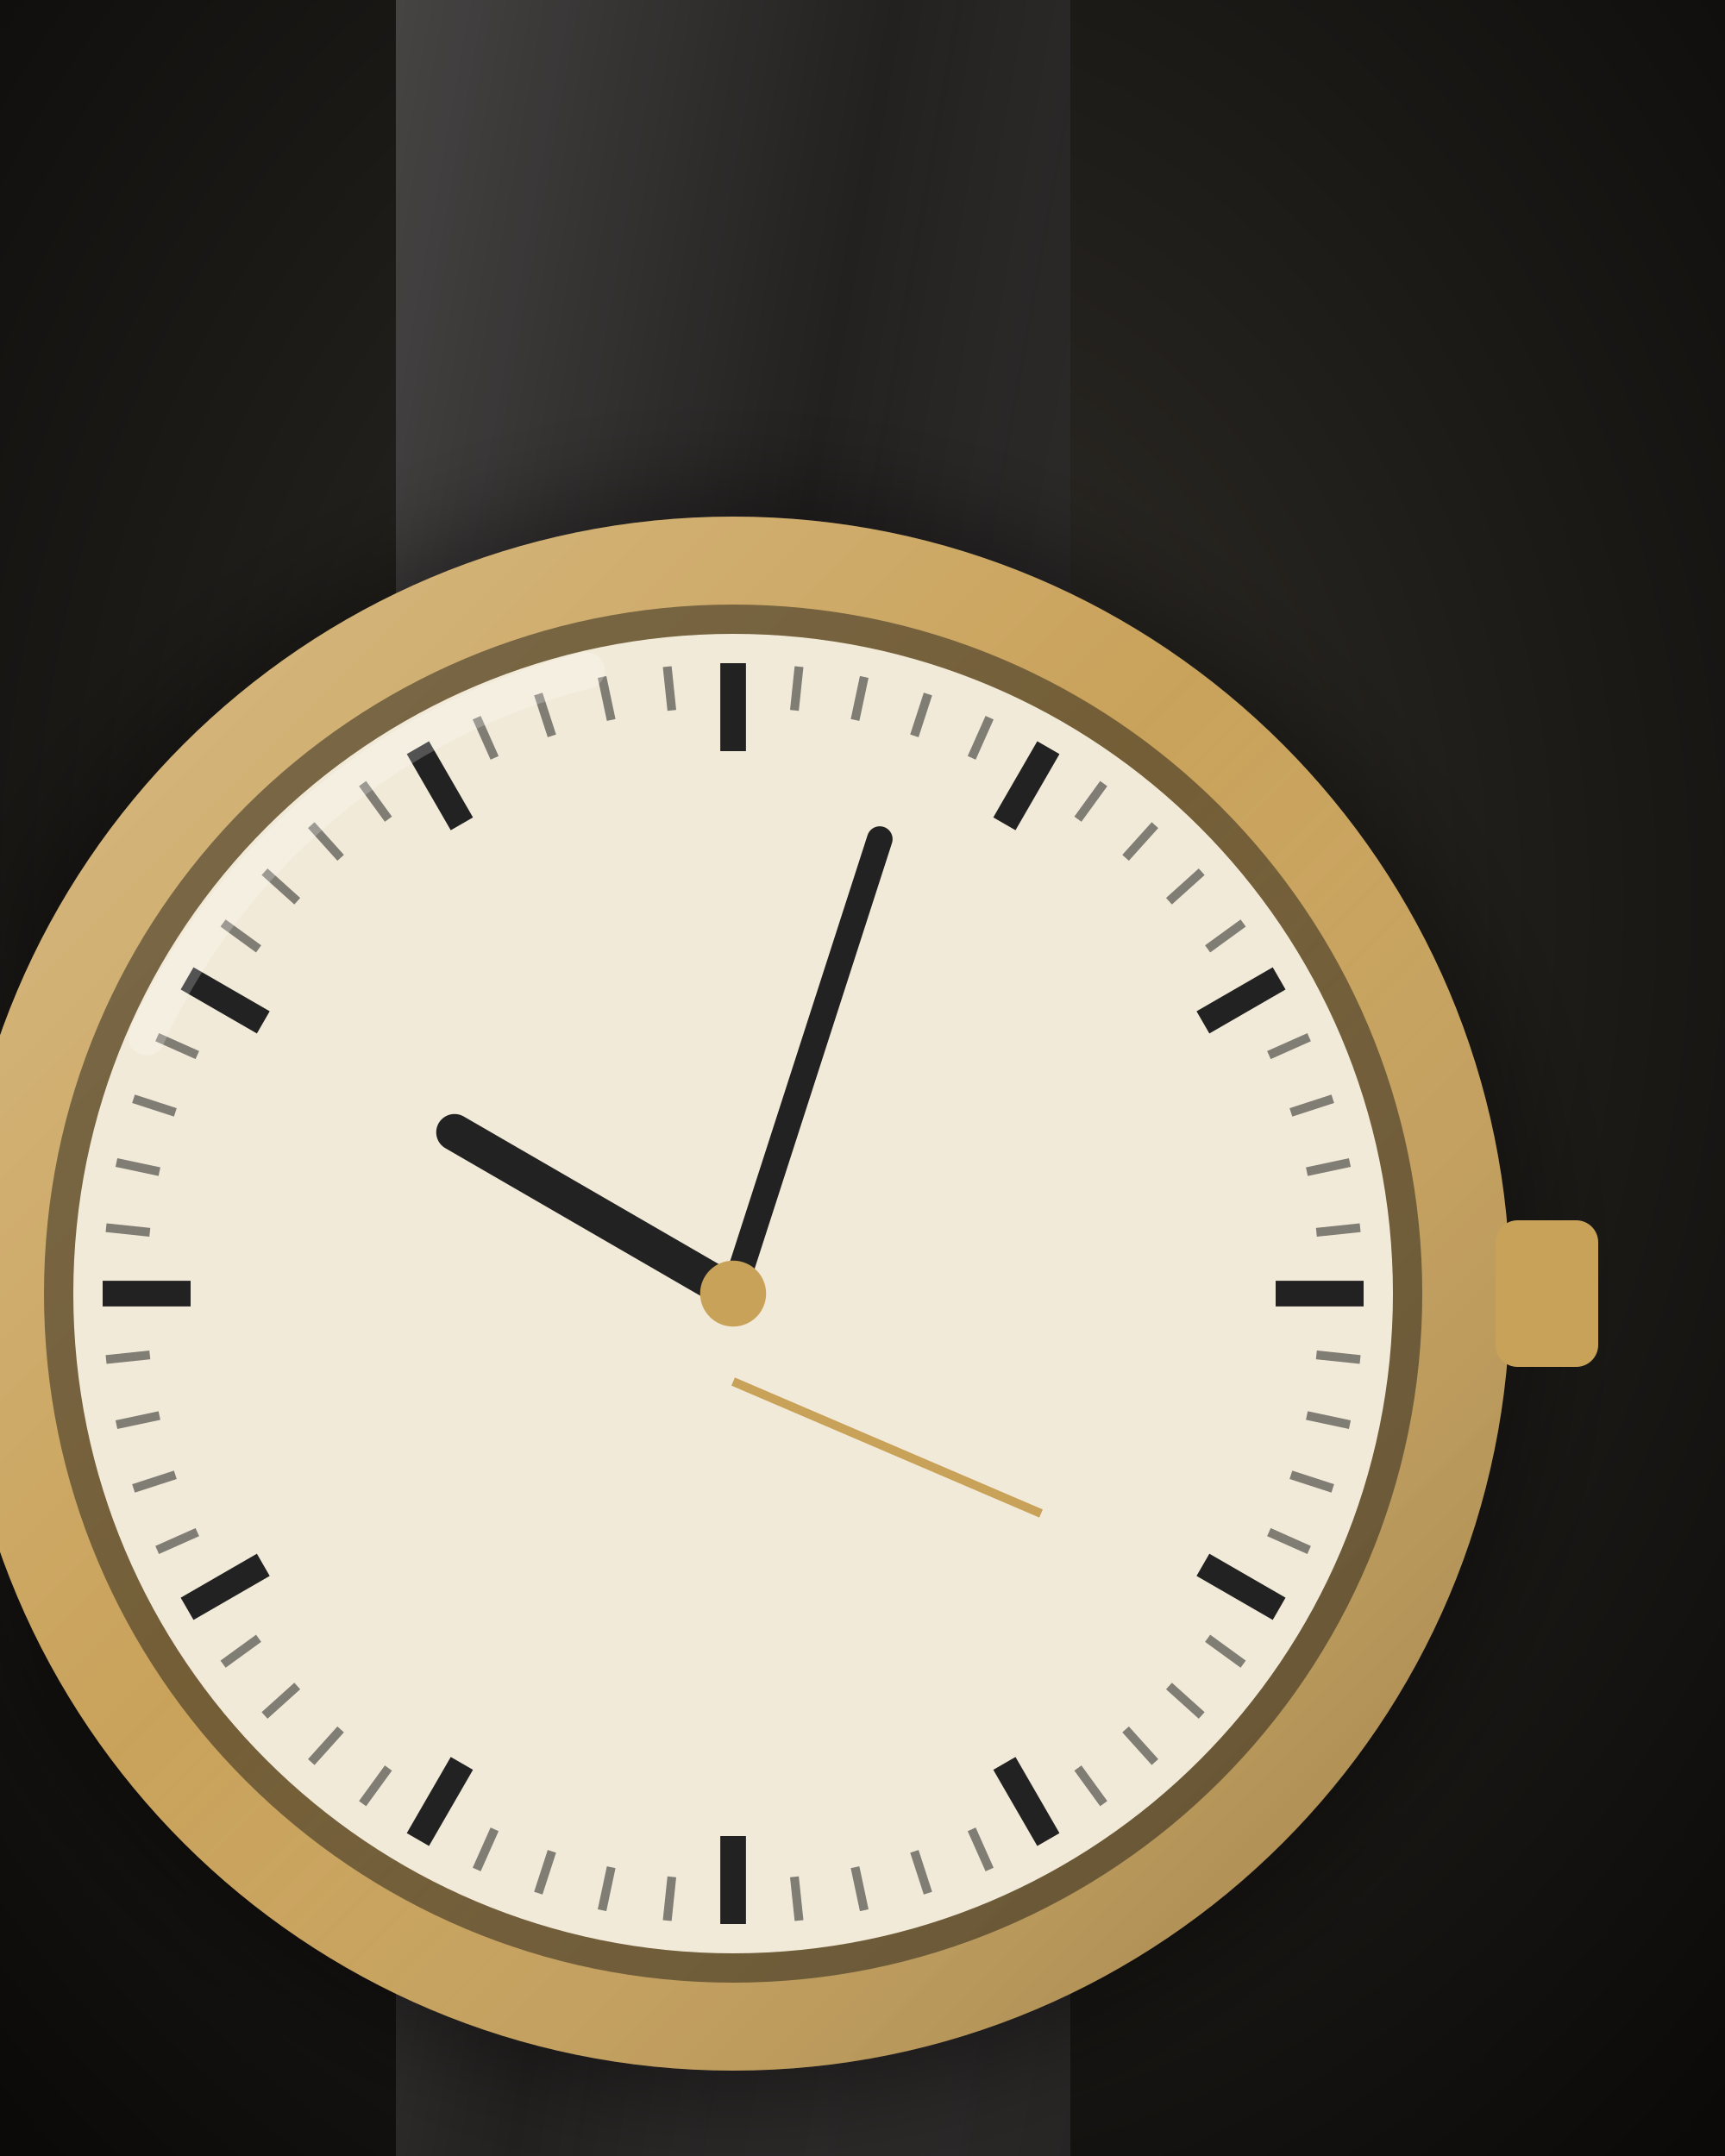
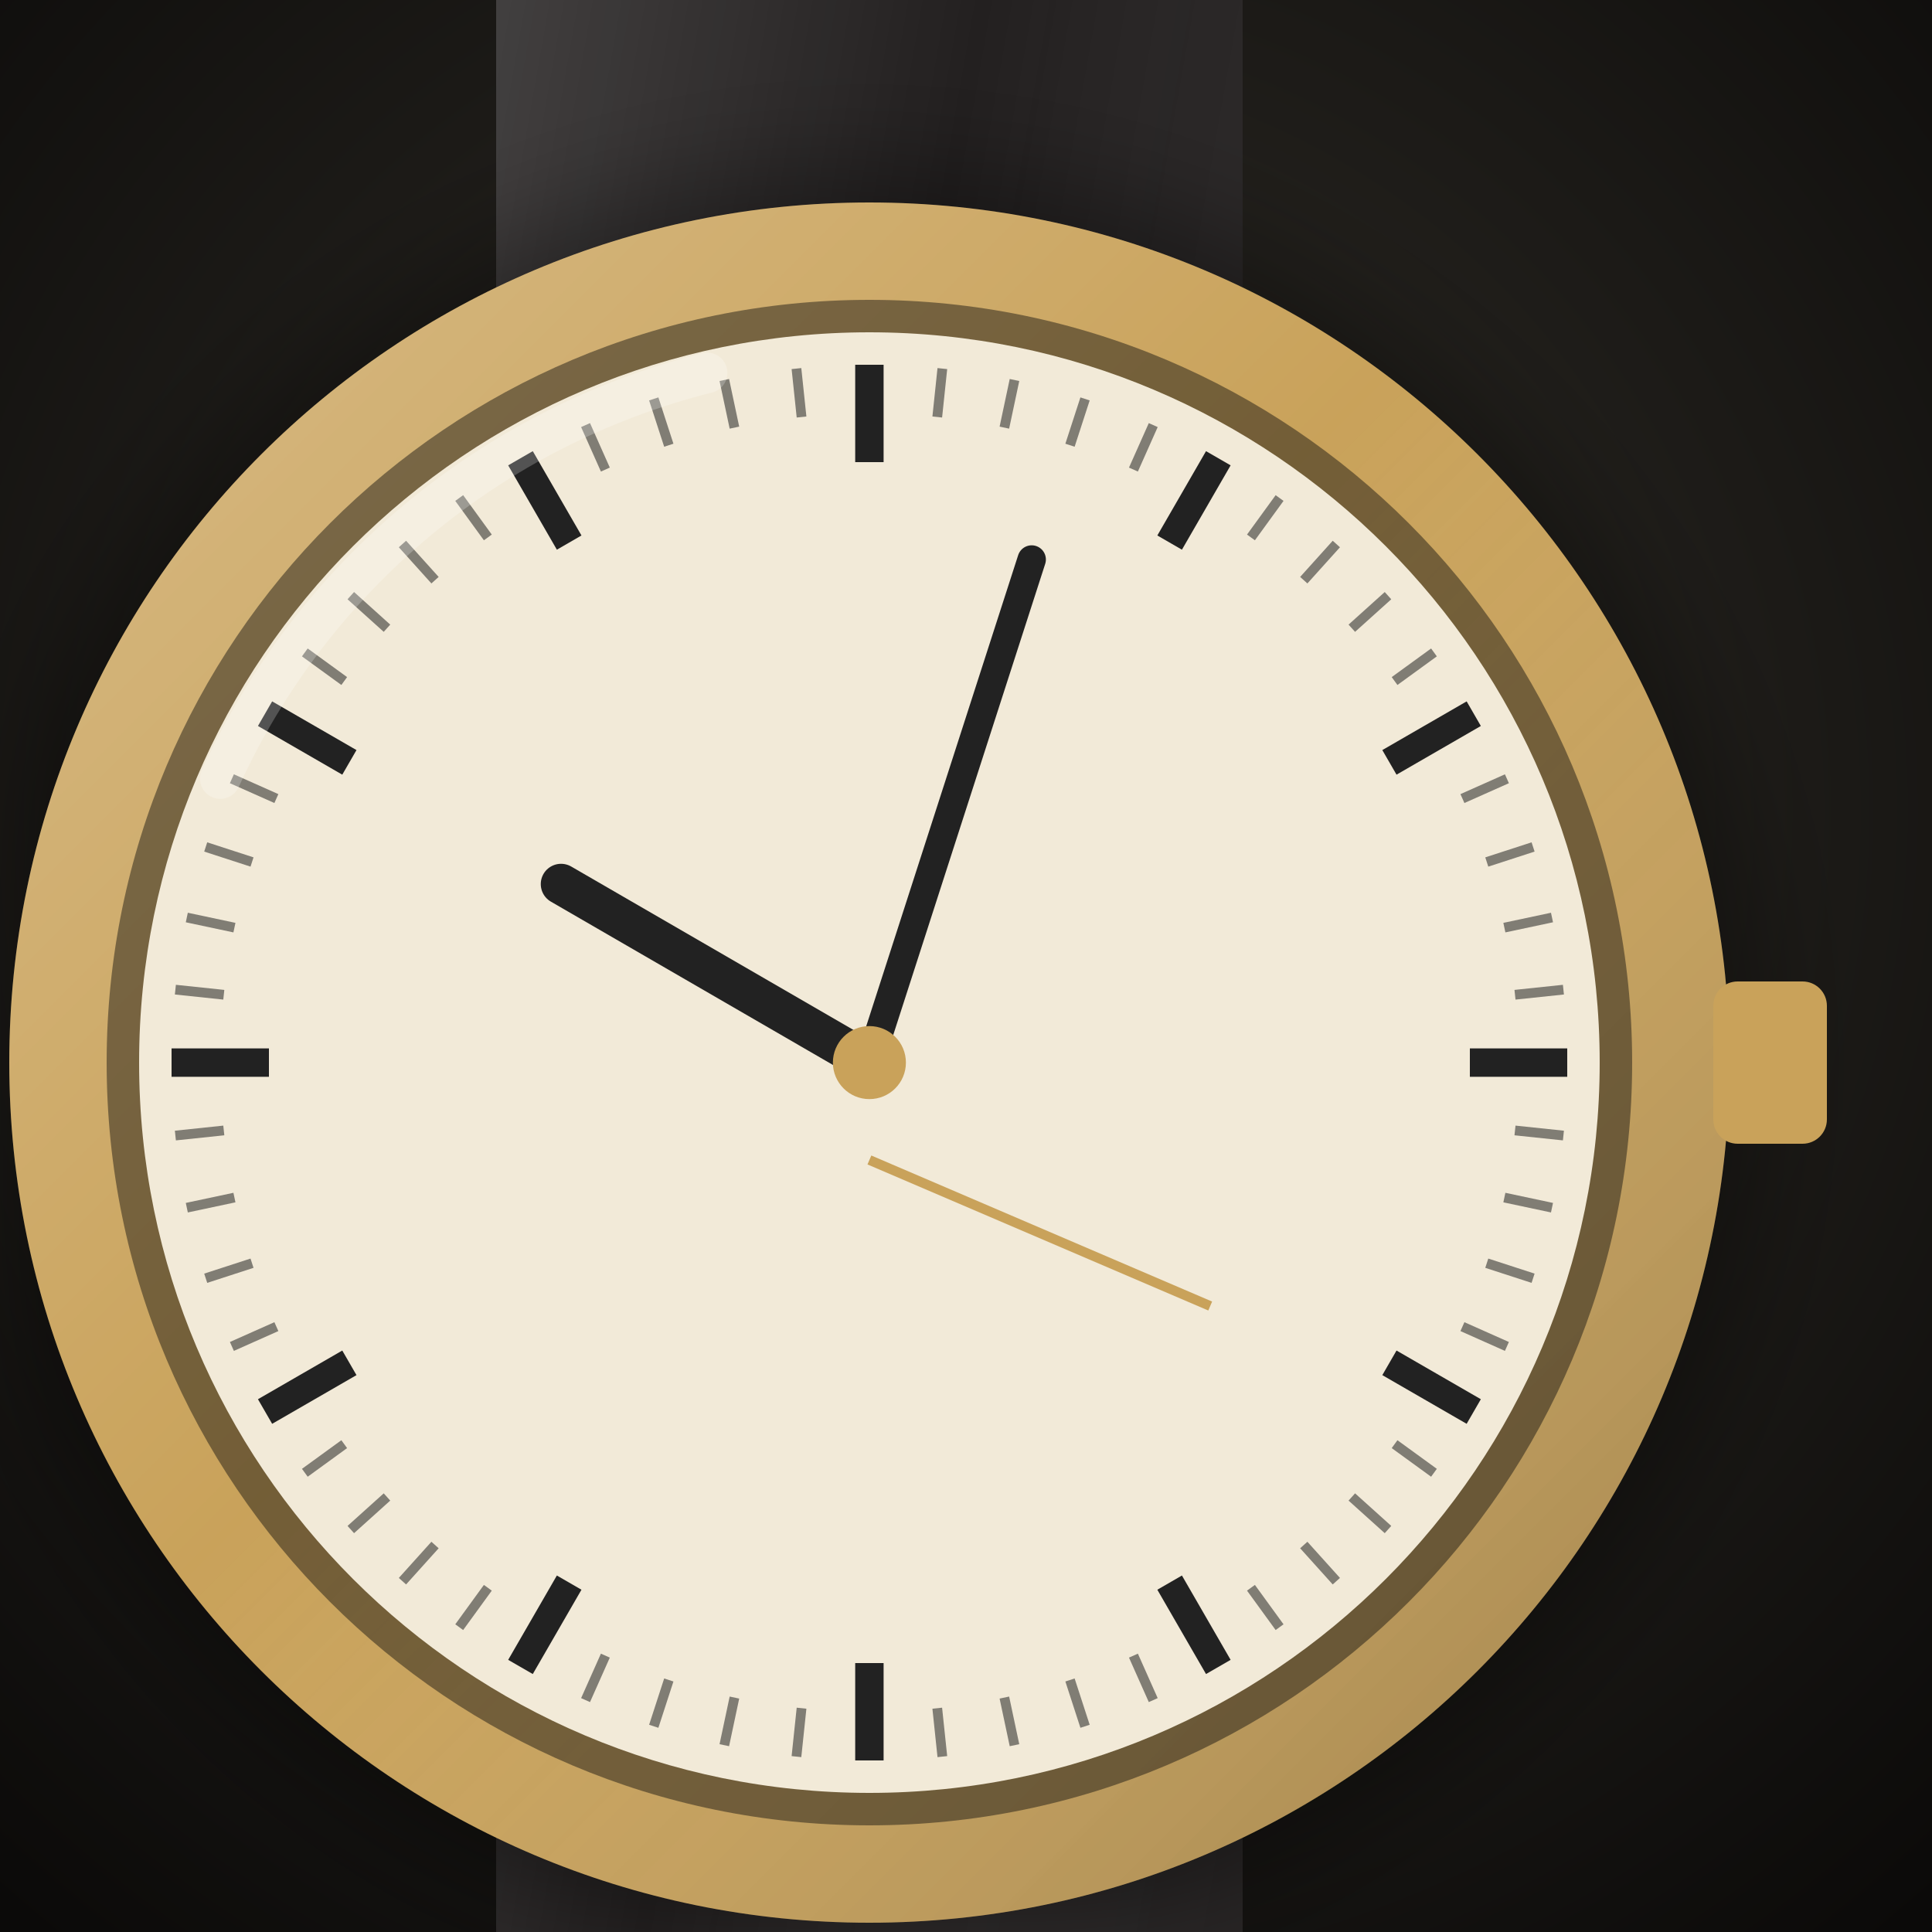
- <svg xmlns="http://www.w3.org/2000/svg" viewBox="0 0 800 1000" width="800" height="1000" preserveAspectRatio="xMidYMid slice">
+ <svg xmlns="http://www.w3.org/2000/svg" viewBox="0 0 800 800" width="800" height="800" preserveAspectRatio="xMidYMid slice">
  <defs>
    <radialGradient id="bg" cx="50%" cy="42%" r="75%">
      <stop offset="0" stop-color="#33302a" />
      <stop offset="1" stop-color="#0b0a09" />
    </radialGradient>
    <linearGradient id="sheen" x1="0" y1="0" x2="1" y2="1">
      <stop offset="0" stop-color="#fff" stop-opacity=".55" />
      <stop offset=".45" stop-color="#fff" stop-opacity="0" />
      <stop offset="1" stop-color="#000" stop-opacity=".5" />
    </linearGradient>
    <filter id="blur">
      <feGaussianBlur stdDeviation="22" />
    </filter>
  </defs>
-   <rect width="800" height="1000" fill="url(#bg)" />
-   <rect x="183.6" y="-284" width="312.8" height="1768" rx="40.8" fill="#232020" />
-   <rect x="183.6" y="-284" width="312.8" height="1768" rx="40.8" fill="url(#sheen)" opacity=".35" />
-   <circle cx="340" cy="600" r="374" fill="#000" opacity=".35" filter="url(#blur)" />
-   <circle cx="340" cy="600" r="360.4" fill="#c9a25a" />
-   <circle cx="340" cy="600" r="360.4" fill="url(#sheen)" opacity=".5" />
-   <circle cx="340" cy="600" r="319.6" fill="#0b0b0b" opacity=".45" />
-   <circle cx="340" cy="600" r="306" fill="#f2ead8" />
-   <line x1="340" y1="307.6" x2="340" y2="348.4" stroke="#222" stroke-width="11.9" opacity="1" />
-   <line x1="370.564" y1="309.202" x2="368.432" y2="329.49" stroke="#222" stroke-width="4.08" opacity="0.55" />
-   <line x1="400.793" y1="313.99" x2="396.552" y2="333.944" stroke="#222" stroke-width="4.08" opacity="0.55" />
-   <line x1="430.357" y1="321.911" x2="424.053" y2="341.313" stroke="#222" stroke-width="4.08" opacity="0.55" />
-   <line x1="458.93" y1="332.879" x2="450.632" y2="351.516" stroke="#222" stroke-width="4.08" opacity="0.55" />
-   <line x1="486.2" y1="346.774" x2="465.8" y2="382.108" stroke="#222" stroke-width="11.9" opacity="1" />
-   <line x1="511.868" y1="363.443" x2="499.878" y2="379.947" stroke="#222" stroke-width="4.08" opacity="0.55" />
-   <line x1="535.654" y1="382.704" x2="522.004" y2="397.865" stroke="#222" stroke-width="4.08" opacity="0.55" />
-   <line x1="557.296" y1="404.346" x2="542.135" y2="417.996" stroke="#222" stroke-width="4.08" opacity="0.55" />
-   <line x1="576.557" y1="428.132" x2="560.053" y2="440.122" stroke="#222" stroke-width="4.08" opacity="0.55" />
-   <line x1="593.226" y1="453.8" x2="557.892" y2="474.2" stroke="#222" stroke-width="11.9" opacity="1" />
-   <line x1="607.121" y1="481.07" x2="588.484" y2="489.368" stroke="#222" stroke-width="4.08" opacity="0.55" />
-   <line x1="618.089" y1="509.643" x2="598.687" y2="515.947" stroke="#222" stroke-width="4.08" opacity="0.55" />
-   <line x1="626.01" y1="539.207" x2="606.056" y2="543.448" stroke="#222" stroke-width="4.08" opacity="0.55" />
-   <line x1="630.798" y1="569.436" x2="610.51" y2="571.568" stroke="#222" stroke-width="4.08" opacity="0.55" />
-   <line x1="632.4" y1="600" x2="591.6" y2="600" stroke="#222" stroke-width="11.9" opacity="1" />
-   <line x1="630.798" y1="630.564" x2="610.51" y2="628.432" stroke="#222" stroke-width="4.08" opacity="0.55" />
-   <line x1="626.01" y1="660.793" x2="606.056" y2="656.552" stroke="#222" stroke-width="4.08" opacity="0.55" />
-   <line x1="618.089" y1="690.357" x2="598.687" y2="684.053" stroke="#222" stroke-width="4.08" opacity="0.55" />
-   <line x1="607.121" y1="718.93" x2="588.484" y2="710.632" stroke="#222" stroke-width="4.08" opacity="0.55" />
-   <line x1="593.226" y1="746.2" x2="557.892" y2="725.8" stroke="#222" stroke-width="11.9" opacity="1" />
-   <line x1="576.557" y1="771.868" x2="560.053" y2="759.878" stroke="#222" stroke-width="4.08" opacity="0.55" />
-   <line x1="557.296" y1="795.654" x2="542.135" y2="782.004" stroke="#222" stroke-width="4.08" opacity="0.55" />
-   <line x1="535.654" y1="817.296" x2="522.004" y2="802.135" stroke="#222" stroke-width="4.08" opacity="0.55" />
-   <line x1="511.868" y1="836.557" x2="499.878" y2="820.053" stroke="#222" stroke-width="4.08" opacity="0.55" />
-   <line x1="486.2" y1="853.226" x2="465.8" y2="817.892" stroke="#222" stroke-width="11.9" opacity="1" />
-   <line x1="458.93" y1="867.121" x2="450.632" y2="848.484" stroke="#222" stroke-width="4.08" opacity="0.55" />
-   <line x1="430.357" y1="878.089" x2="424.053" y2="858.687" stroke="#222" stroke-width="4.08" opacity="0.55" />
-   <line x1="400.793" y1="886.01" x2="396.552" y2="866.056" stroke="#222" stroke-width="4.08" opacity="0.55" />
-   <line x1="370.564" y1="890.798" x2="368.432" y2="870.51" stroke="#222" stroke-width="4.08" opacity="0.55" />
-   <line x1="340" y1="892.4" x2="340" y2="851.6" stroke="#222" stroke-width="11.9" opacity="1" />
-   <line x1="309.436" y1="890.798" x2="311.568" y2="870.51" stroke="#222" stroke-width="4.08" opacity="0.55" />
-   <line x1="279.207" y1="886.01" x2="283.448" y2="866.056" stroke="#222" stroke-width="4.08" opacity="0.55" />
-   <line x1="249.643" y1="878.089" x2="255.947" y2="858.687" stroke="#222" stroke-width="4.08" opacity="0.55" />
-   <line x1="221.07" y1="867.121" x2="229.368" y2="848.484" stroke="#222" stroke-width="4.08" opacity="0.55" />
-   <line x1="193.8" y1="853.226" x2="214.2" y2="817.892" stroke="#222" stroke-width="11.9" opacity="1" />
-   <line x1="168.132" y1="836.557" x2="180.122" y2="820.053" stroke="#222" stroke-width="4.08" opacity="0.55" />
-   <line x1="144.346" y1="817.296" x2="157.996" y2="802.135" stroke="#222" stroke-width="4.08" opacity="0.55" />
-   <line x1="122.704" y1="795.654" x2="137.865" y2="782.004" stroke="#222" stroke-width="4.08" opacity="0.55" />
-   <line x1="103.443" y1="771.868" x2="119.947" y2="759.878" stroke="#222" stroke-width="4.08" opacity="0.55" />
-   <line x1="86.774" y1="746.2" x2="122.108" y2="725.8" stroke="#222" stroke-width="11.9" opacity="1" />
-   <line x1="72.879" y1="718.93" x2="91.516" y2="710.632" stroke="#222" stroke-width="4.08" opacity="0.55" />
-   <line x1="61.911" y1="690.357" x2="81.313" y2="684.053" stroke="#222" stroke-width="4.08" opacity="0.55" />
-   <line x1="53.99" y1="660.793" x2="73.944" y2="656.552" stroke="#222" stroke-width="4.08" opacity="0.55" />
-   <line x1="49.202" y1="630.564" x2="69.49" y2="628.432" stroke="#222" stroke-width="4.08" opacity="0.55" />
-   <line x1="47.6" y1="600" x2="88.4" y2="600" stroke="#222" stroke-width="11.9" opacity="1" />
-   <line x1="49.202" y1="569.436" x2="69.49" y2="571.568" stroke="#222" stroke-width="4.08" opacity="0.55" />
-   <line x1="53.99" y1="539.207" x2="73.944" y2="543.448" stroke="#222" stroke-width="4.08" opacity="0.55" />
-   <line x1="61.911" y1="509.643" x2="81.313" y2="515.947" stroke="#222" stroke-width="4.08" opacity="0.55" />
-   <line x1="72.879" y1="481.07" x2="91.516" y2="489.368" stroke="#222" stroke-width="4.08" opacity="0.55" />
-   <line x1="86.774" y1="453.8" x2="122.108" y2="474.2" stroke="#222" stroke-width="11.9" opacity="1" />
-   <line x1="103.443" y1="428.132" x2="119.947" y2="440.122" stroke="#222" stroke-width="4.08" opacity="0.55" />
-   <line x1="122.704" y1="404.346" x2="137.865" y2="417.996" stroke="#222" stroke-width="4.08" opacity="0.55" />
-   <line x1="144.346" y1="382.704" x2="157.996" y2="397.865" stroke="#222" stroke-width="4.08" opacity="0.55" />
-   <line x1="168.132" y1="363.443" x2="180.122" y2="379.947" stroke="#222" stroke-width="4.08" opacity="0.55" />
-   <line x1="193.8" y1="346.774" x2="214.2" y2="382.108" stroke="#222" stroke-width="11.9" opacity="1" />
-   <line x1="221.07" y1="332.879" x2="229.368" y2="351.516" stroke="#222" stroke-width="4.08" opacity="0.55" />
-   <line x1="249.643" y1="321.911" x2="255.947" y2="341.313" stroke="#222" stroke-width="4.08" opacity="0.55" />
-   <line x1="279.207" y1="313.99" x2="283.448" y2="333.944" stroke="#222" stroke-width="4.08" opacity="0.55" />
-   <line x1="309.436" y1="309.202" x2="311.568" y2="329.49" stroke="#222" stroke-width="4.08" opacity="0.55" />
-   <line x1="340" y1="600" x2="210.8" y2="525.2" stroke="#222" stroke-width="17" stroke-linecap="round" />
-   <line x1="340" y1="600" x2="408" y2="389.2" stroke="#222" stroke-width="11.9" stroke-linecap="round" />
-   <line x1="340" y1="640.8" x2="482.8" y2="702" stroke="#C9A25A" stroke-width="4.08" />
-   <circle cx="340" cy="600" r="15.3" fill="#C9A25A" />
-   <rect x="693.6" y="566" width="47.6" height="68" rx="10.2" fill="#c9a25a" />
-   <path d="M 68 481 A 306 306 0 0 1 272 311" fill="none" stroke="#fff" stroke-opacity=".22" stroke-width="17" stroke-linecap="round" />
+   <rect width="800" height="800" fill="url(#bg)" />
+   <rect x="205.44" y="-433.6" width="309.12" height="1747.2" rx="40.32" fill="#232020" />
+   <rect x="205.44" y="-433.6" width="309.12" height="1747.2" rx="40.32" fill="url(#sheen)" opacity=".35" />
+   <circle cx="360" cy="440" r="369.6" fill="#000" opacity=".35" filter="url(#blur)" />
+   <circle cx="360" cy="440" r="356.16" fill="#c9a25a" />
+   <circle cx="360" cy="440" r="356.16" fill="url(#sheen)" opacity=".5" />
+   <circle cx="360" cy="440" r="315.84" fill="#0b0b0b" opacity=".45" />
+   <circle cx="360" cy="440" r="302.4" fill="#f2ead8" />
+   <line x1="360" y1="151.04" x2="360" y2="191.36" stroke="#222" stroke-width="11.76" opacity="1" />
+   <line x1="390.205" y1="152.623" x2="388.097" y2="172.673" stroke="#222" stroke-width="4.032" opacity="0.55" />
+   <line x1="420.078" y1="157.354" x2="415.887" y2="177.074" stroke="#222" stroke-width="4.032" opacity="0.55" />
+   <line x1="449.294" y1="165.183" x2="443.064" y2="184.356" stroke="#222" stroke-width="4.032" opacity="0.55" />
+   <line x1="477.531" y1="176.022" x2="469.331" y2="194.439" stroke="#222" stroke-width="4.032" opacity="0.55" />
+   <line x1="504.48" y1="189.753" x2="484.32" y2="224.671" stroke="#222" stroke-width="11.76" opacity="1" />
+   <line x1="529.846" y1="206.226" x2="517.997" y2="222.536" stroke="#222" stroke-width="4.032" opacity="0.55" />
+   <line x1="553.352" y1="225.261" x2="539.862" y2="240.243" stroke="#222" stroke-width="4.032" opacity="0.55" />
+   <line x1="574.739" y1="246.648" x2="559.757" y2="260.138" stroke="#222" stroke-width="4.032" opacity="0.55" />
+   <line x1="593.774" y1="270.154" x2="577.464" y2="282.003" stroke="#222" stroke-width="4.032" opacity="0.55" />
+   <line x1="610.247" y1="295.52" x2="575.329" y2="315.68" stroke="#222" stroke-width="11.76" opacity="1" />
+   <line x1="623.978" y1="322.469" x2="605.561" y2="330.669" stroke="#222" stroke-width="4.032" opacity="0.55" />
+   <line x1="634.817" y1="350.706" x2="615.644" y2="356.936" stroke="#222" stroke-width="4.032" opacity="0.55" />
+   <line x1="642.646" y1="379.922" x2="622.926" y2="384.113" stroke="#222" stroke-width="4.032" opacity="0.55" />
+   <line x1="647.377" y1="409.795" x2="627.327" y2="411.903" stroke="#222" stroke-width="4.032" opacity="0.55" />
+   <line x1="648.96" y1="440" x2="608.64" y2="440" stroke="#222" stroke-width="11.76" opacity="1" />
+   <line x1="647.377" y1="470.205" x2="627.327" y2="468.097" stroke="#222" stroke-width="4.032" opacity="0.55" />
+   <line x1="642.646" y1="500.078" x2="622.926" y2="495.887" stroke="#222" stroke-width="4.032" opacity="0.55" />
+   <line x1="634.817" y1="529.294" x2="615.644" y2="523.064" stroke="#222" stroke-width="4.032" opacity="0.55" />
+   <line x1="623.978" y1="557.531" x2="605.561" y2="549.331" stroke="#222" stroke-width="4.032" opacity="0.55" />
+   <line x1="610.247" y1="584.48" x2="575.329" y2="564.32" stroke="#222" stroke-width="11.76" opacity="1" />
+   <line x1="593.774" y1="609.846" x2="577.464" y2="597.997" stroke="#222" stroke-width="4.032" opacity="0.55" />
+   <line x1="574.739" y1="633.352" x2="559.757" y2="619.862" stroke="#222" stroke-width="4.032" opacity="0.55" />
+   <line x1="553.352" y1="654.739" x2="539.862" y2="639.757" stroke="#222" stroke-width="4.032" opacity="0.55" />
+   <line x1="529.846" y1="673.774" x2="517.997" y2="657.464" stroke="#222" stroke-width="4.032" opacity="0.55" />
+   <line x1="504.48" y1="690.247" x2="484.32" y2="655.329" stroke="#222" stroke-width="11.76" opacity="1" />
+   <line x1="477.531" y1="703.978" x2="469.331" y2="685.561" stroke="#222" stroke-width="4.032" opacity="0.55" />
+   <line x1="449.294" y1="714.817" x2="443.064" y2="695.644" stroke="#222" stroke-width="4.032" opacity="0.55" />
+   <line x1="420.078" y1="722.646" x2="415.887" y2="702.926" stroke="#222" stroke-width="4.032" opacity="0.55" />
+   <line x1="390.205" y1="727.377" x2="388.097" y2="707.327" stroke="#222" stroke-width="4.032" opacity="0.55" />
+   <line x1="360" y1="728.96" x2="360" y2="688.64" stroke="#222" stroke-width="11.76" opacity="1" />
+   <line x1="329.795" y1="727.377" x2="331.903" y2="707.327" stroke="#222" stroke-width="4.032" opacity="0.55" />
+   <line x1="299.922" y1="722.646" x2="304.113" y2="702.926" stroke="#222" stroke-width="4.032" opacity="0.55" />
+   <line x1="270.706" y1="714.817" x2="276.936" y2="695.644" stroke="#222" stroke-width="4.032" opacity="0.55" />
+   <line x1="242.469" y1="703.978" x2="250.669" y2="685.561" stroke="#222" stroke-width="4.032" opacity="0.55" />
+   <line x1="215.52" y1="690.247" x2="235.68" y2="655.329" stroke="#222" stroke-width="11.76" opacity="1" />
+   <line x1="190.154" y1="673.774" x2="202.003" y2="657.464" stroke="#222" stroke-width="4.032" opacity="0.55" />
+   <line x1="166.648" y1="654.739" x2="180.138" y2="639.757" stroke="#222" stroke-width="4.032" opacity="0.55" />
+   <line x1="145.261" y1="633.352" x2="160.243" y2="619.862" stroke="#222" stroke-width="4.032" opacity="0.55" />
+   <line x1="126.226" y1="609.846" x2="142.536" y2="597.997" stroke="#222" stroke-width="4.032" opacity="0.55" />
+   <line x1="109.753" y1="584.48" x2="144.671" y2="564.32" stroke="#222" stroke-width="11.76" opacity="1" />
+   <line x1="96.022" y1="557.531" x2="114.439" y2="549.331" stroke="#222" stroke-width="4.032" opacity="0.55" />
+   <line x1="85.183" y1="529.294" x2="104.356" y2="523.064" stroke="#222" stroke-width="4.032" opacity="0.55" />
+   <line x1="77.354" y1="500.078" x2="97.074" y2="495.887" stroke="#222" stroke-width="4.032" opacity="0.55" />
+   <line x1="72.623" y1="470.205" x2="92.673" y2="468.097" stroke="#222" stroke-width="4.032" opacity="0.55" />
+   <line x1="71.04" y1="440" x2="111.36" y2="440" stroke="#222" stroke-width="11.76" opacity="1" />
+   <line x1="72.623" y1="409.795" x2="92.673" y2="411.903" stroke="#222" stroke-width="4.032" opacity="0.55" />
+   <line x1="77.354" y1="379.922" x2="97.074" y2="384.113" stroke="#222" stroke-width="4.032" opacity="0.55" />
+   <line x1="85.183" y1="350.706" x2="104.356" y2="356.936" stroke="#222" stroke-width="4.032" opacity="0.55" />
+   <line x1="96.022" y1="322.469" x2="114.439" y2="330.669" stroke="#222" stroke-width="4.032" opacity="0.55" />
+   <line x1="109.753" y1="295.52" x2="144.671" y2="315.68" stroke="#222" stroke-width="11.76" opacity="1" />
+   <line x1="126.226" y1="270.154" x2="142.536" y2="282.003" stroke="#222" stroke-width="4.032" opacity="0.55" />
+   <line x1="145.261" y1="246.648" x2="160.243" y2="260.138" stroke="#222" stroke-width="4.032" opacity="0.55" />
+   <line x1="166.648" y1="225.261" x2="180.138" y2="240.243" stroke="#222" stroke-width="4.032" opacity="0.55" />
+   <line x1="190.154" y1="206.226" x2="202.003" y2="222.536" stroke="#222" stroke-width="4.032" opacity="0.55" />
+   <line x1="215.52" y1="189.753" x2="235.68" y2="224.671" stroke="#222" stroke-width="11.76" opacity="1" />
+   <line x1="242.469" y1="176.022" x2="250.669" y2="194.439" stroke="#222" stroke-width="4.032" opacity="0.55" />
+   <line x1="270.706" y1="165.183" x2="276.936" y2="184.356" stroke="#222" stroke-width="4.032" opacity="0.55" />
+   <line x1="299.922" y1="157.354" x2="304.113" y2="177.074" stroke="#222" stroke-width="4.032" opacity="0.55" />
+   <line x1="329.795" y1="152.623" x2="331.903" y2="172.673" stroke="#222" stroke-width="4.032" opacity="0.55" />
+   <line x1="360" y1="440" x2="232.32" y2="366.08" stroke="#222" stroke-width="16.8" stroke-linecap="round" />
+   <line x1="360" y1="440" x2="427.2" y2="231.68" stroke="#222" stroke-width="11.76" stroke-linecap="round" />
+   <line x1="360" y1="480.32" x2="501.12" y2="540.8" stroke="#C9A25A" stroke-width="4.032" />
+   <circle cx="360" cy="440" r="15.12" fill="#C9A25A" />
+   <rect x="709.44" y="406.4" width="47.04" height="67.2" rx="10.08" fill="#c9a25a" />
+   <path d="M 91.2 322.4 A 302.4 302.4 0 0 1 292.8 154.4" fill="none" stroke="#fff" stroke-opacity=".22" stroke-width="16.8" stroke-linecap="round" />
</svg>
